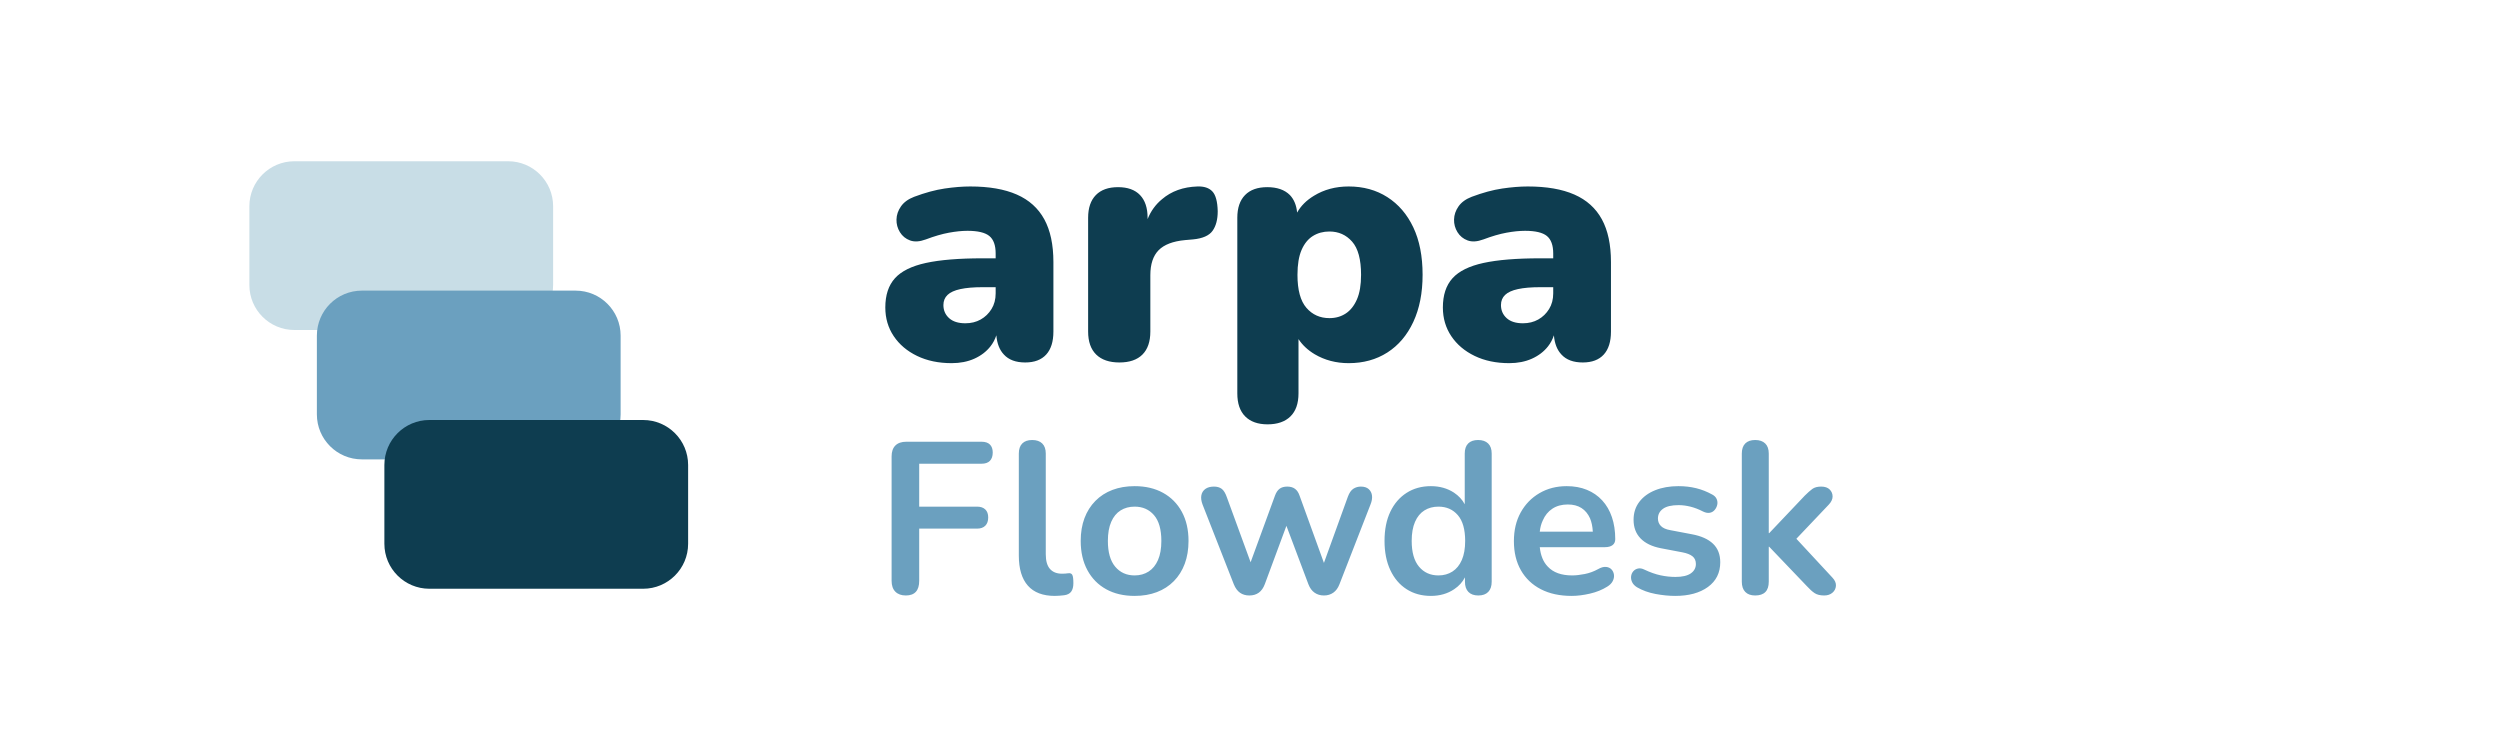
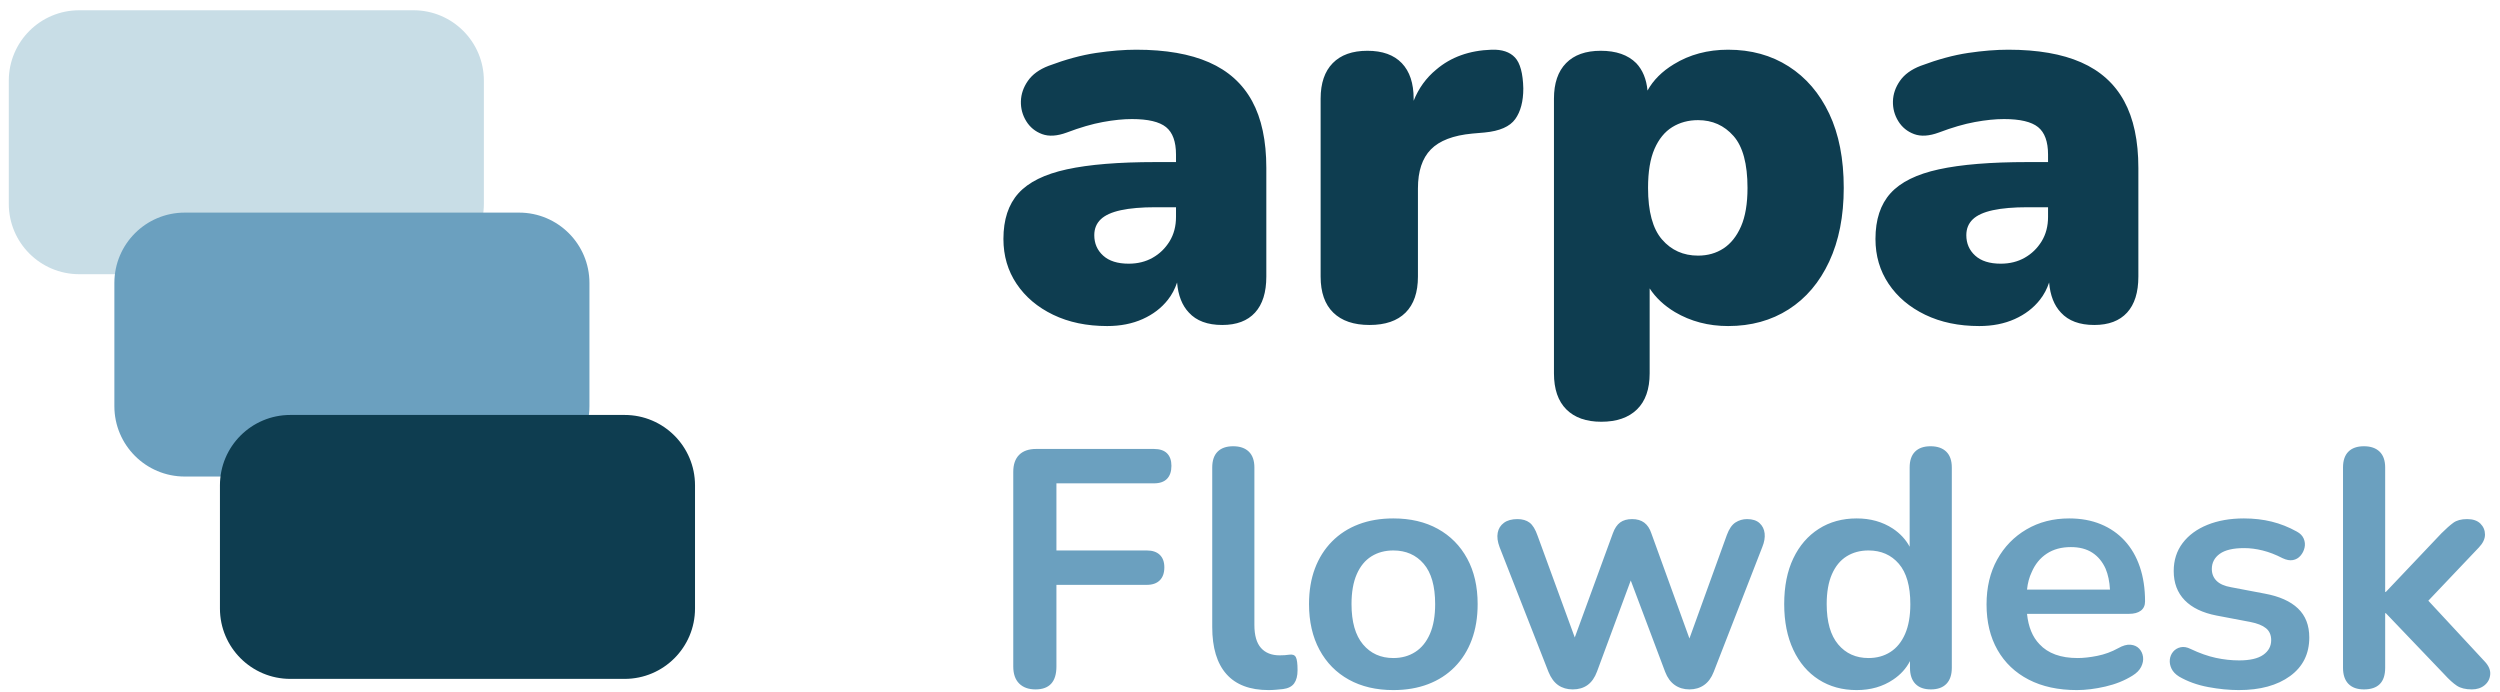
- <svg xmlns="http://www.w3.org/2000/svg" viewBox="0 0 1600 480" width="1600" height="480" role="img" aria-label="arpa Flowdesk">
+ <svg xmlns="http://www.w3.org/2000/svg" viewBox="156 99 1023 283" width="1023" height="283" role="img" aria-label="arpa Flowdesk">
  <g transform="translate(120, 60) scale(3.6)">
    <rect x="11" y="12" width="54" height="30" rx="8" fill="#c8dde6" />
    <rect x="23" y="35" width="54" height="30" rx="8" fill="#6ba0bf" />
    <rect x="35" y="58" width="54" height="30" rx="8" fill="#0e3d50" />
  </g>
  <path fill="#0e3d50" d="M609.060 232.420L609.060 232.420Q596.520 232.420 586.950 227.800Q577.380 223.180 571.990 215.150Q566.600 207.120 566.600 196.780L566.600 196.780Q566.600 184.900 572.760 178.080Q578.920 171.260 592.560 168.290Q606.200 165.320 628.860 165.320L628.860 165.320L637.220 165.320L637.220 162.240Q637.220 154.320 633.150 151.020Q629.080 147.720 619.180 147.720L619.180 147.720Q613.900 147.720 607.300 148.930Q600.700 150.140 592.560 153.220L592.560 153.220Q586.620 155.420 582.440 153.880Q578.260 152.340 575.950 148.600Q573.640 144.860 573.750 140.460Q573.860 136.060 576.610 132.100Q579.360 128.140 585.080 125.940L585.080 125.940Q595.640 121.980 604.550 120.660Q613.460 119.340 620.940 119.340L620.940 119.340Q638.980 119.340 650.750 124.510Q662.520 129.680 668.350 140.350Q674.180 151.020 674.180 167.740L674.180 167.740L674.180 212.180Q674.180 221.860 669.560 226.920Q664.940 231.980 656.140 231.980L656.140 231.980Q647.120 231.980 642.500 226.920L642.500 226.920Q638.320 222.520 637.660 214.600L637.660 214.600Q636.340 218.560 633.920 221.640L633.920 221.640Q629.960 226.700 623.580 229.560Q617.200 232.420 609.060 232.420ZM637.220 187.760L637.220 183.800L628.860 183.800Q620.280 183.800 614.670 185.010Q609.060 186.220 606.420 188.750Q603.780 191.280 603.780 195.240L603.780 195.240Q603.780 200.300 607.410 203.600Q611.040 206.900 617.860 206.900L617.860 206.900Q623.360 206.900 627.650 204.480Q631.940 202.060 634.580 197.770Q637.220 193.480 637.220 187.760L637.220 187.760ZM716.420 231.980L716.420 231.980Q706.740 231.980 701.570 226.920Q696.400 221.860 696.400 212.180L696.400 212.180L696.400 139.360Q696.400 129.900 701.350 124.840Q706.300 119.780 715.540 119.780Q724.780 119.780 729.620 124.840Q734.460 129.900 734.460 139.360L734.460 139.360L734.460 140.240Q737.540 132.540 743.700 127.480L743.700 127.480Q752.720 119.780 766.360 119.340L766.360 119.340Q772.740 119.120 775.930 122.530Q779.120 125.940 779.340 135.180L779.340 135.180Q779.340 143.100 776.040 147.720Q772.740 152.340 763.500 153.220L763.500 153.220L758.440 153.660Q746.780 154.760 741.500 160.150Q736.220 165.540 736.220 176.100L736.220 176.100L736.220 212.180Q736.220 221.860 731.160 226.920Q726.100 231.980 716.420 231.980ZM811.240 271.580L811.240 271.580Q802 271.580 796.940 266.520Q791.880 261.460 791.880 251.780L791.880 251.780L791.880 139.360Q791.880 129.900 796.830 124.840Q801.780 119.780 811.020 119.780L811.020 119.780Q820.480 119.780 825.540 124.840L825.540 124.840Q829.500 129.020 830.160 136.060L830.160 136.060Q833.680 129.680 840.940 125.280L840.940 125.280Q850.620 119.340 863.160 119.340L863.160 119.340Q877.240 119.340 887.910 126.160Q898.580 132.980 904.520 145.520Q910.460 158.060 910.460 175.880L910.460 175.880Q910.460 193.260 904.520 206.020Q898.580 218.780 887.910 225.600Q877.240 232.420 863.160 232.420L863.160 232.420Q851.060 232.420 841.380 226.700L841.380 226.700Q834.780 222.740 831.040 217.020L831.040 217.020L831.040 251.780Q831.040 261.460 825.870 266.520Q820.700 271.580 811.240 271.580ZM850.840 203.600L850.840 203.600Q856.780 203.600 861.290 200.630Q865.800 197.660 868.440 191.610Q871.080 185.560 871.080 175.880L871.080 175.880Q871.080 161.140 865.360 154.650Q859.640 148.160 850.840 148.160L850.840 148.160Q844.900 148.160 840.280 151.020Q835.660 153.880 833.020 159.930Q830.380 165.980 830.380 175.880L830.380 175.880Q830.380 190.400 836.100 197Q841.820 203.600 850.840 203.600ZM965.900 232.420L965.900 232.420Q953.360 232.420 943.790 227.800Q934.220 223.180 928.830 215.150Q923.440 207.120 923.440 196.780L923.440 196.780Q923.440 184.900 929.600 178.080Q935.760 171.260 949.400 168.290Q963.040 165.320 985.700 165.320L985.700 165.320L994.060 165.320L994.060 162.240Q994.060 154.320 989.990 151.020Q985.920 147.720 976.020 147.720L976.020 147.720Q970.740 147.720 964.140 148.930Q957.540 150.140 949.400 153.220L949.400 153.220Q943.460 155.420 939.280 153.880Q935.100 152.340 932.790 148.600Q930.480 144.860 930.590 140.460Q930.700 136.060 933.450 132.100Q936.200 128.140 941.920 125.940L941.920 125.940Q952.480 121.980 961.390 120.660Q970.300 119.340 977.780 119.340L977.780 119.340Q995.820 119.340 1007.590 124.510Q1019.360 129.680 1025.190 140.350Q1031.020 151.020 1031.020 167.740L1031.020 167.740L1031.020 212.180Q1031.020 221.860 1026.400 226.920Q1021.780 231.980 1012.980 231.980L1012.980 231.980Q1003.960 231.980 999.340 226.920L999.340 226.920Q995.160 222.520 994.500 214.600L994.500 214.600Q993.180 218.560 990.760 221.640L990.760 221.640Q986.800 226.700 980.420 229.560Q974.040 232.420 965.900 232.420ZM994.060 187.760L994.060 183.800L985.700 183.800Q977.120 183.800 971.510 185.010Q965.900 186.220 963.260 188.750Q960.620 191.280 960.620 195.240L960.620 195.240Q960.620 200.300 964.250 203.600Q967.880 206.900 974.700 206.900L974.700 206.900Q980.200 206.900 984.490 204.480Q988.780 202.060 991.420 197.770Q994.060 193.480 994.060 187.760L994.060 187.760Z" />
  <path fill="#6ba0bf" d="M579.734 381.104L579.734 381.104Q575.456 381.104 573.041 378.689Q570.626 376.274 570.626 371.720L570.626 371.720L570.626 292.094Q570.626 287.540 573.041 285.125Q575.456 282.710 580.010 282.710L580.010 282.710L628.172 282.710Q631.760 282.710 633.554 284.504Q635.348 286.298 635.348 289.610L635.348 289.610Q635.348 293.060 633.554 294.923Q631.760 296.786 628.172 296.786L628.172 296.786L588.290 296.786L588.290 324.248L625.274 324.248Q628.724 324.248 630.587 326.042Q632.450 327.836 632.450 331.148L632.450 331.148Q632.450 334.598 630.587 336.461Q628.724 338.324 625.274 338.324L625.274 338.324L588.290 338.324L588.290 371.720Q588.290 381.104 579.734 381.104ZM675.092 381.380L675.092 381.380Q663.638 381.380 657.842 374.825Q652.046 368.270 652.046 355.574L652.046 355.574L652.046 290.300Q652.046 286.022 654.254 283.814Q656.462 281.606 660.602 281.606L660.602 281.606Q664.742 281.606 667.019 283.814Q669.296 286.022 669.296 290.300L669.296 290.300L669.296 354.746Q669.296 361.094 671.987 364.130Q674.678 367.166 679.646 367.166L679.646 367.166Q680.750 367.166 681.716 367.097Q682.682 367.028 683.648 366.890L683.648 366.890Q685.580 366.614 686.270 367.925Q686.960 369.236 686.960 373.238L686.960 373.238Q686.960 376.688 685.580 378.620Q684.200 380.552 681.026 380.966L681.026 380.966Q679.646 381.104 678.128 381.242Q676.610 381.380 675.092 381.380ZM726.152 381.380L726.152 381.380Q715.664 381.380 707.936 377.102Q700.208 372.824 695.930 364.889Q691.652 356.954 691.652 346.190L691.652 346.190Q691.652 338.048 694.067 331.631Q696.482 325.214 701.036 320.591Q705.590 315.968 711.938 313.553Q718.286 311.138 726.152 311.138L726.152 311.138Q736.640 311.138 744.368 315.416Q752.096 319.694 756.374 327.560Q760.652 335.426 760.652 346.190L760.652 346.190Q760.652 354.332 758.237 360.818Q755.822 367.304 751.268 371.927Q746.714 376.550 740.366 378.965Q734.018 381.380 726.152 381.380ZM726.152 368.270L726.152 368.270Q731.258 368.270 735.122 365.786Q738.986 363.302 741.125 358.403Q743.264 353.504 743.264 346.190L743.264 346.190Q743.264 335.150 738.572 329.699Q733.880 324.248 726.152 324.248L726.152 324.248Q721.046 324.248 717.182 326.663Q713.318 329.078 711.179 333.977Q709.040 338.876 709.040 346.190L709.040 346.190Q709.040 357.092 713.732 362.681Q718.424 368.270 726.152 368.270ZM799.568 381.104L799.568 381.104Q796.118 381.104 793.634 379.379Q791.150 377.654 789.632 373.928L789.632 373.928L769.622 322.868Q768.380 319.556 768.863 317.003Q769.346 314.450 771.416 312.932Q773.486 311.414 776.936 311.414L776.936 311.414Q779.972 311.414 781.904 312.863Q783.836 314.312 785.216 318.314L785.216 318.314L800.396 359.852L815.990 317.210Q817.094 314.174 818.957 312.794Q820.820 311.414 823.856 311.414Q826.892 311.414 828.824 312.863Q830.756 314.312 831.722 317.210L831.722 317.210L847.316 360.266L862.634 317.900Q864.014 314.174 866.153 312.794Q868.292 311.414 870.914 311.414L870.914 311.414Q874.226 311.414 876.020 313.070Q877.814 314.726 878.090 317.279Q878.366 319.832 877.124 322.868L877.124 322.868L857.252 373.928Q855.872 377.516 853.319 379.310Q850.766 381.104 847.316 381.104Q843.866 381.104 841.313 379.310Q838.760 377.516 837.380 373.928L837.380 373.928L823.304 336.530L809.504 373.790Q808.124 377.516 805.640 379.310Q803.156 381.104 799.568 381.104ZM915.764 381.380L915.764 381.380Q906.932 381.380 900.239 377.102Q893.546 372.824 889.820 364.889Q886.094 356.954 886.094 346.190L886.094 346.190Q886.094 335.288 889.820 327.491Q893.546 319.694 900.239 315.416Q906.932 311.138 915.764 311.138L915.764 311.138Q924.182 311.138 930.530 315.278L930.530 315.278Q935.084 318.314 937.430 322.730L937.430 322.730L937.430 290.300Q937.430 286.022 939.638 283.814Q941.846 281.606 945.986 281.606Q950.126 281.606 952.403 283.814Q954.680 286.022 954.680 290.300L954.680 290.300L954.680 372.272Q954.680 376.550 952.472 378.827Q950.264 381.104 946.124 381.104Q941.984 381.104 939.776 378.827Q937.568 376.550 937.568 372.272L937.568 372.272L937.568 369.512Q935.222 374.066 930.668 377.102L930.668 377.102Q924.320 381.380 915.764 381.380ZM920.594 368.270L920.594 368.270Q925.700 368.270 929.564 365.786Q933.428 363.302 935.567 358.403Q937.706 353.504 937.706 346.190L937.706 346.190Q937.706 335.150 933.014 329.699Q928.322 324.248 920.594 324.248L920.594 324.248Q915.488 324.248 911.624 326.663Q907.760 329.078 905.621 333.977Q903.482 338.876 903.482 346.190L903.482 346.190Q903.482 357.092 908.174 362.681Q912.866 368.270 920.594 368.270ZM1005.878 381.380L1005.878 381.380Q994.424 381.380 986.144 377.102Q977.864 372.824 973.379 364.958Q968.894 357.092 968.894 346.328L968.894 346.328Q968.894 335.840 973.241 327.974Q977.588 320.108 985.247 315.623Q992.906 311.138 1002.704 311.138L1002.704 311.138Q1009.880 311.138 1015.607 313.484Q1021.334 315.830 1025.405 320.246Q1029.476 324.662 1031.615 330.941Q1033.754 337.220 1033.754 345.086L1033.754 345.086Q1033.754 347.570 1032.029 348.881Q1030.304 350.192 1027.130 350.192L1027.130 350.192L985.454 350.192Q986.282 358.196 990.560 362.612L990.560 362.612Q995.804 368.270 1006.154 368.270L1006.154 368.270Q1009.742 368.270 1014.227 367.373Q1018.712 366.476 1022.714 364.268L1022.714 364.268Q1025.612 362.612 1027.820 362.819Q1030.028 363.026 1031.339 364.406Q1032.650 365.786 1032.926 367.787Q1033.202 369.788 1032.167 371.858Q1031.132 373.928 1028.648 375.446L1028.648 375.446Q1023.818 378.482 1017.539 379.931Q1011.260 381.380 1005.878 381.380ZM985.454 340.256L985.454 340.256L1019.402 340.256Q1019.126 335.288 1017.608 331.700L1017.608 331.700Q1015.676 327.422 1012.157 325.145Q1008.638 322.868 1003.394 322.868L1003.394 322.868Q997.598 322.868 993.527 325.559Q989.456 328.250 987.386 333.080L987.386 333.080Q985.868 336.254 985.454 340.256ZM1072.118 381.380L1072.118 381.380Q1066.184 381.380 1059.560 380.138Q1052.936 378.896 1047.692 375.860L1047.692 375.860Q1045.484 374.480 1044.587 372.617Q1043.690 370.754 1043.897 368.891Q1044.104 367.028 1045.277 365.648Q1046.450 364.268 1048.313 363.854Q1050.176 363.440 1052.384 364.544L1052.384 364.544Q1057.904 367.166 1062.734 368.201Q1067.564 369.236 1072.256 369.236L1072.256 369.236Q1078.880 369.236 1082.123 366.959Q1085.366 364.682 1085.366 360.956L1085.366 360.956Q1085.366 357.782 1083.227 356.057Q1081.088 354.332 1076.810 353.504L1076.810 353.504L1063.010 350.882Q1054.454 349.226 1049.969 344.603Q1045.484 339.980 1045.484 332.666L1045.484 332.666Q1045.484 326.042 1049.141 321.212Q1052.798 316.382 1059.284 313.760Q1065.770 311.138 1074.188 311.138L1074.188 311.138Q1080.260 311.138 1085.573 312.449Q1090.886 313.760 1095.854 316.520L1095.854 316.520Q1097.924 317.624 1098.683 319.418Q1099.442 321.212 1099.028 323.075Q1098.614 324.938 1097.372 326.387Q1096.130 327.836 1094.267 328.181Q1092.404 328.526 1090.058 327.422L1090.058 327.422Q1085.780 325.214 1081.847 324.248Q1077.914 323.282 1074.326 323.282L1074.326 323.282Q1067.564 323.282 1064.321 325.628Q1061.078 327.974 1061.078 331.838L1061.078 331.838Q1061.078 334.736 1063.010 336.668Q1064.942 338.600 1068.944 339.290L1068.944 339.290L1082.744 341.912Q1091.714 343.568 1096.337 347.984Q1100.960 352.400 1100.960 359.852L1100.960 359.852Q1100.960 369.926 1093.094 375.653Q1085.228 381.380 1072.118 381.380ZM1123.316 381.104L1123.316 381.104Q1119.176 381.104 1116.968 378.827Q1114.760 376.550 1114.760 372.272L1114.760 372.272L1114.760 290.300Q1114.760 286.022 1116.968 283.814Q1119.176 281.606 1123.316 281.606Q1127.456 281.606 1129.733 283.814Q1132.010 286.022 1132.010 290.300L1132.010 290.300L1132.010 341.222L1132.286 341.222L1155.056 317.210Q1157.816 314.450 1159.886 312.932Q1161.956 311.414 1165.544 311.414Q1169.132 311.414 1170.995 313.277Q1172.858 315.140 1172.858 317.762Q1172.858 320.384 1170.374 323.006L1170.374 323.006L1149.674 344.810L1172.720 369.650Q1175.204 372.272 1174.997 374.963Q1174.790 377.654 1172.720 379.379Q1170.650 381.104 1167.476 381.104L1167.476 381.104Q1163.612 381.104 1161.335 379.586Q1159.058 378.068 1156.298 375.032L1156.298 375.032L1132.286 349.916L1132.010 349.916L1132.010 372.272Q1132.010 381.104 1123.316 381.104Z" />
</svg>
